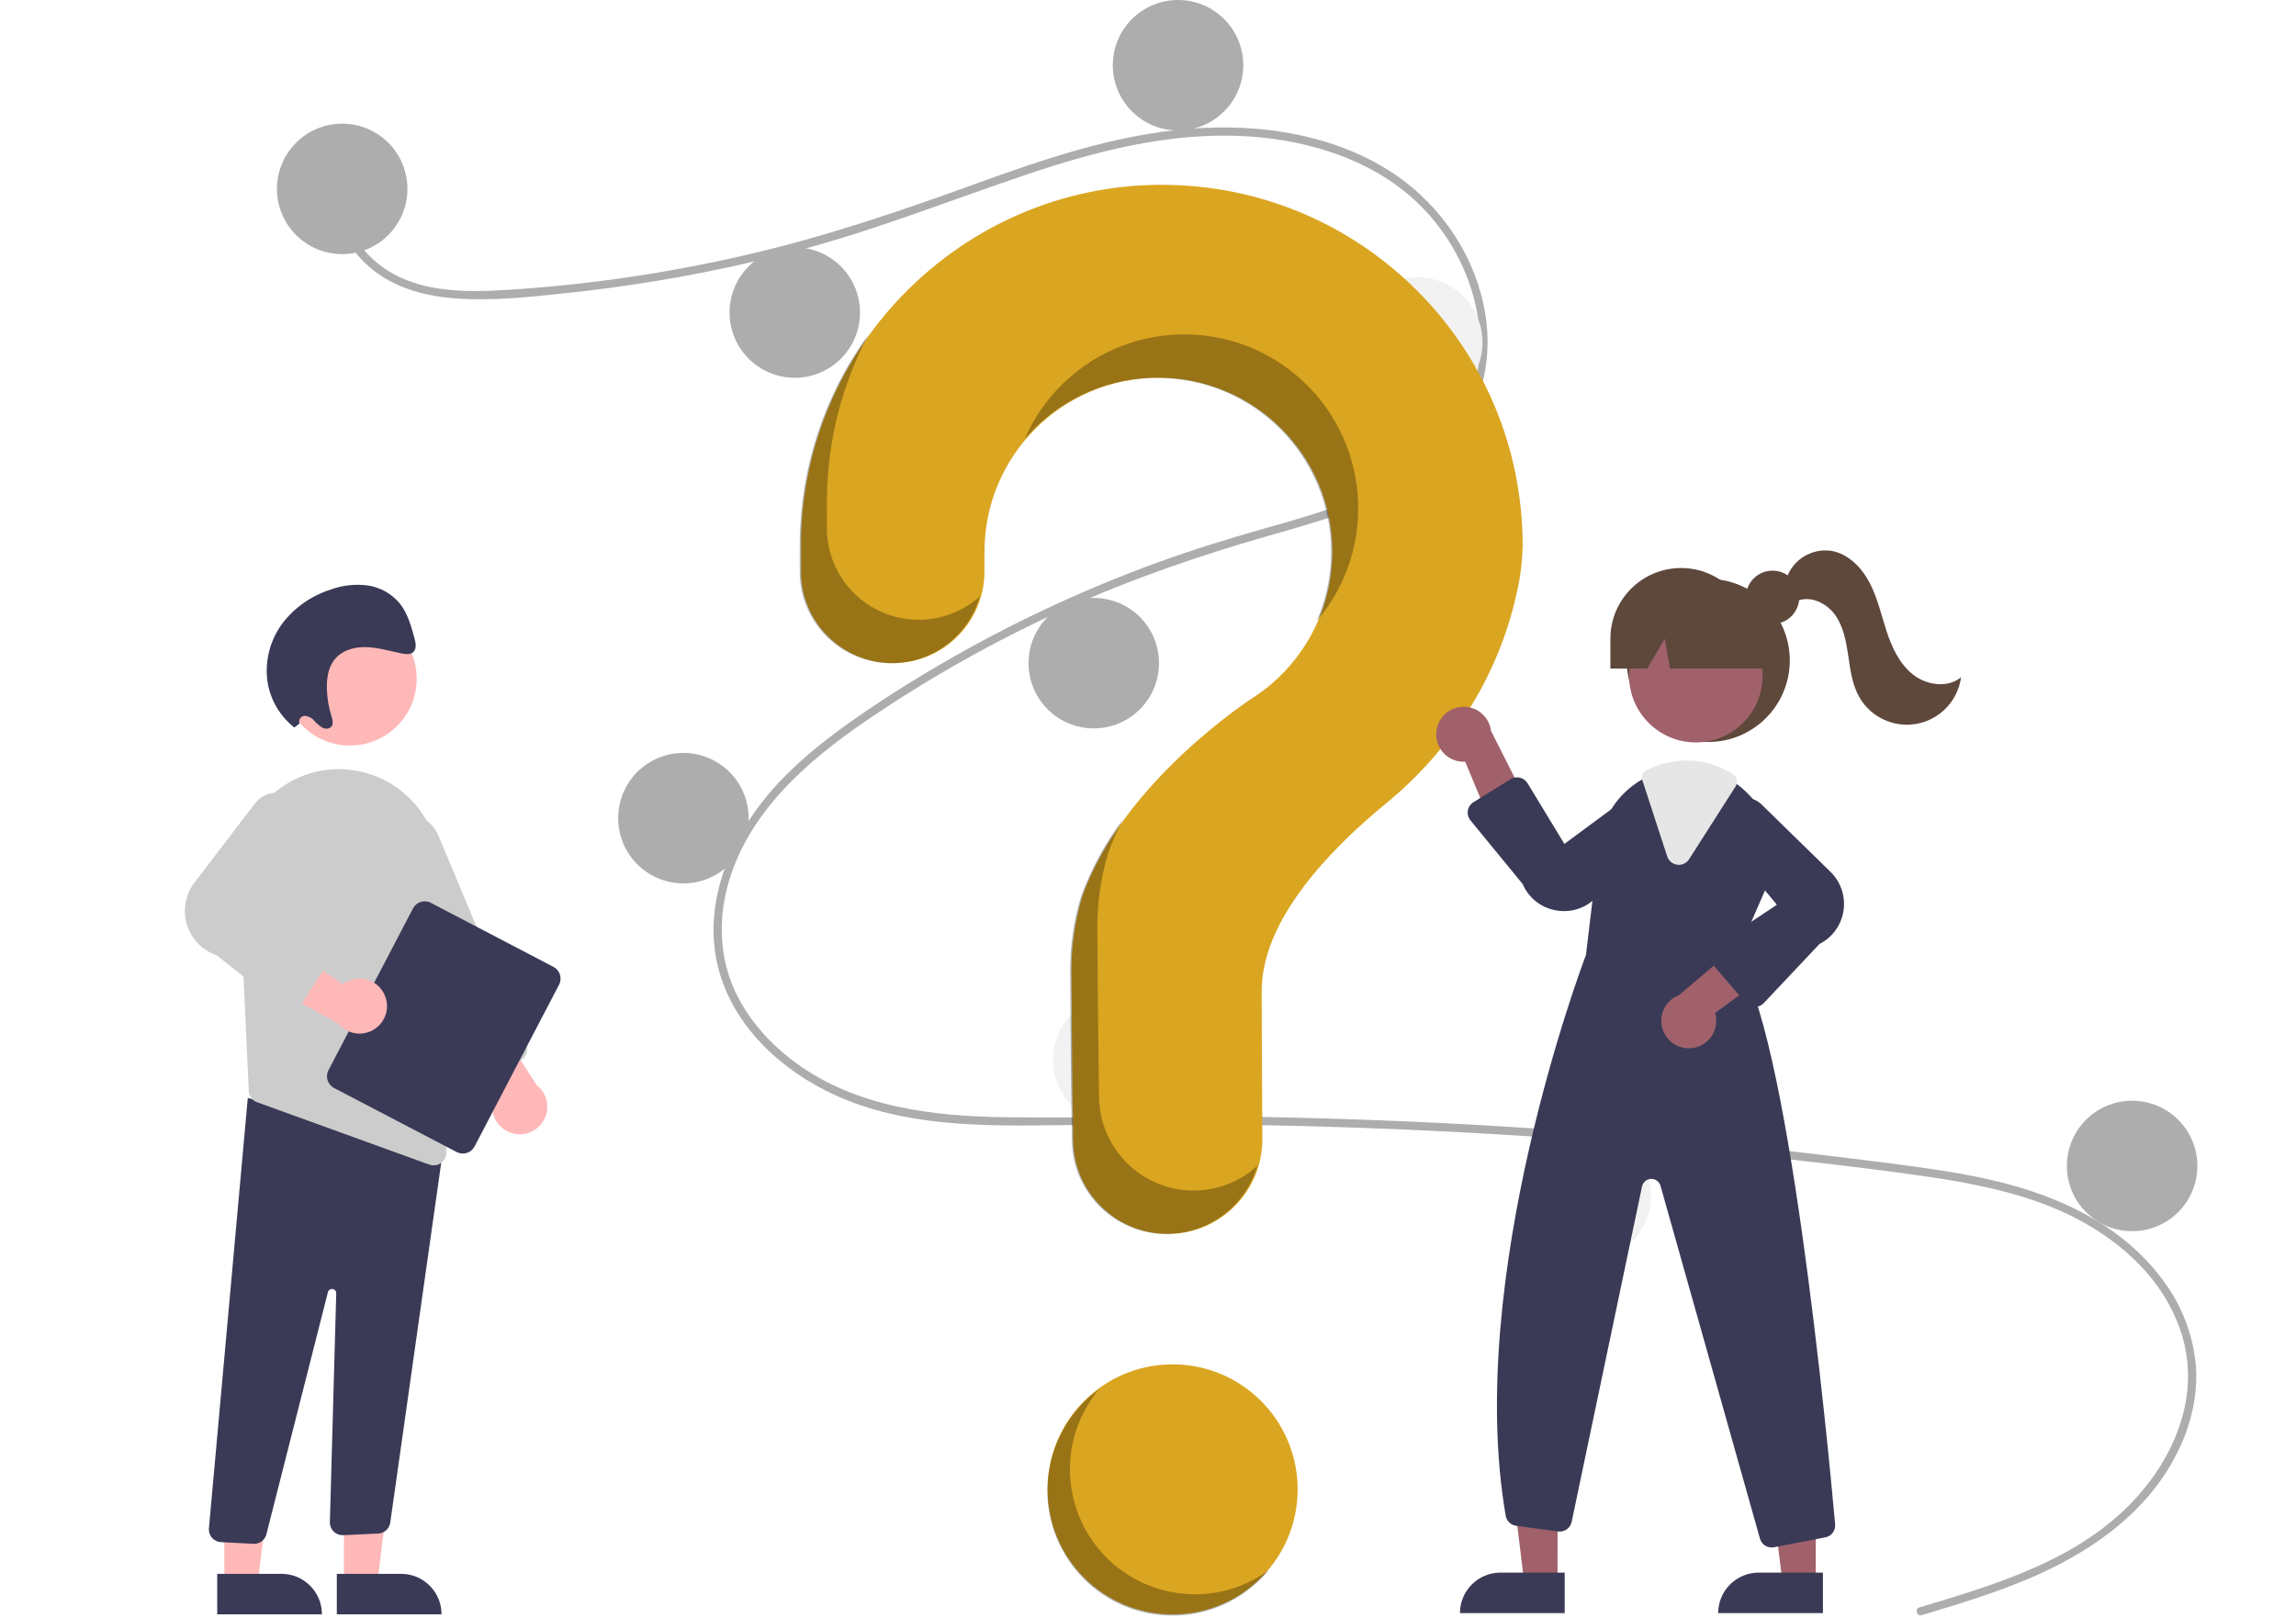
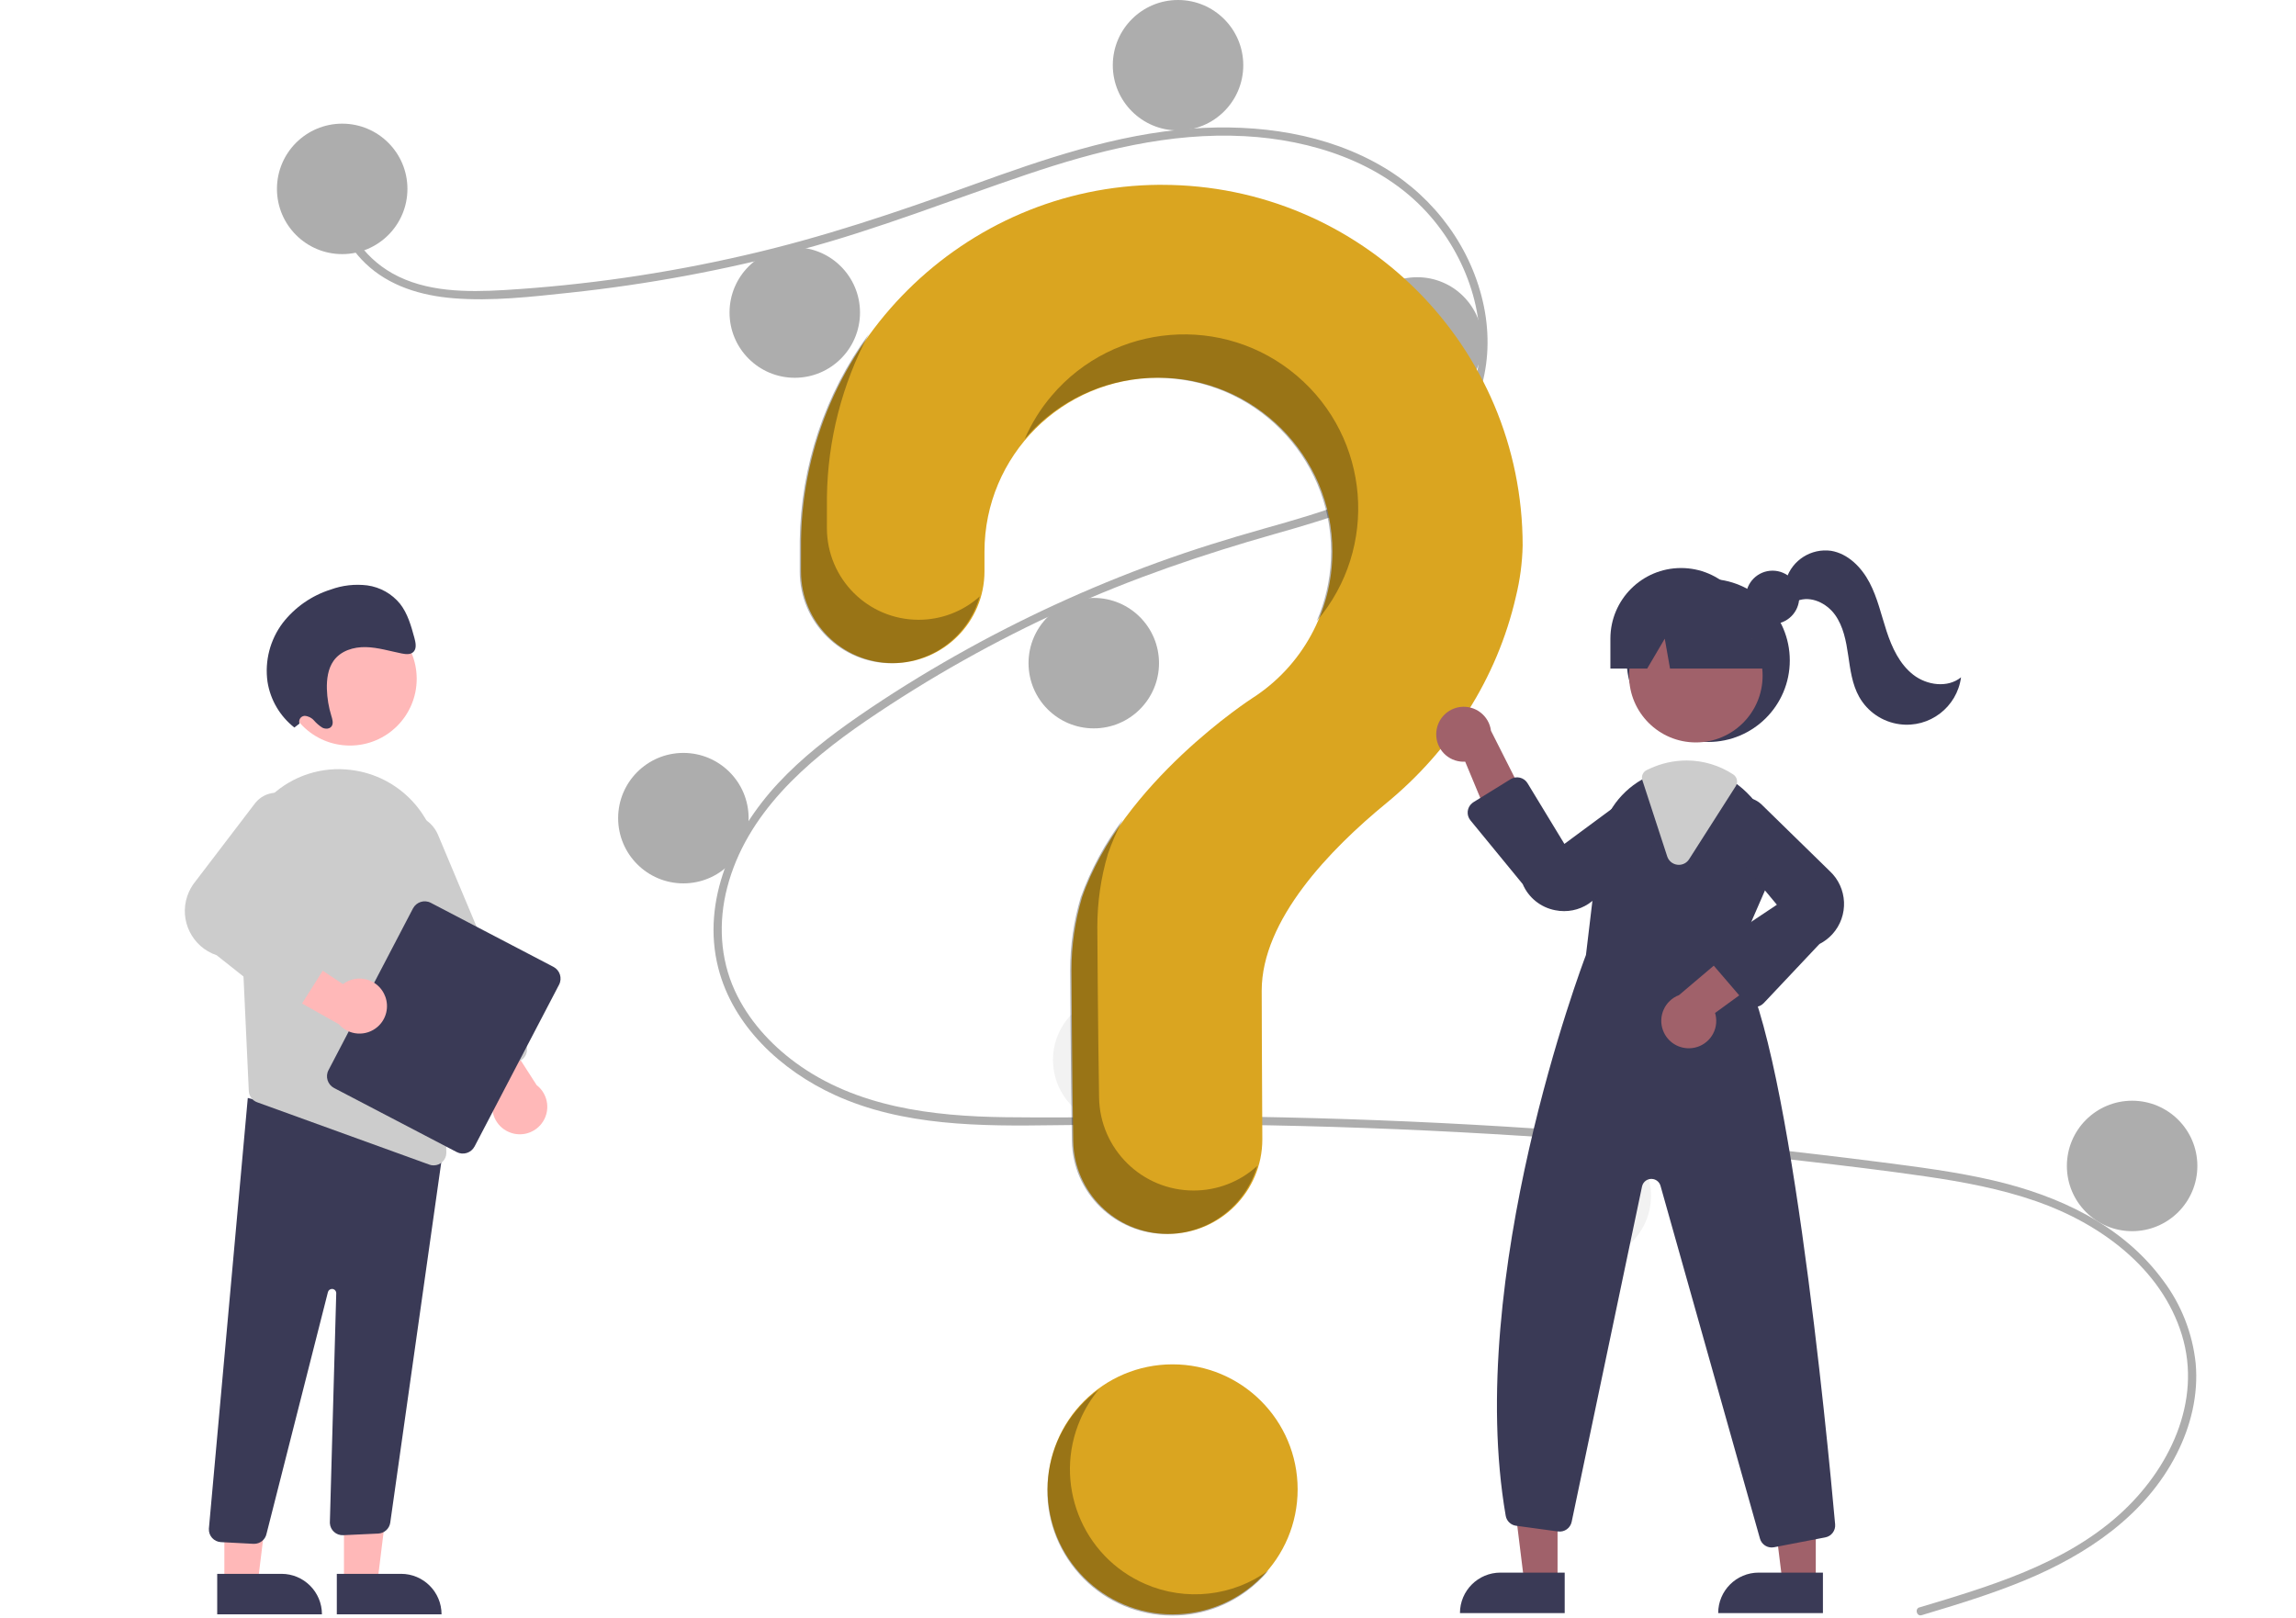
<svg xmlns="http://www.w3.org/2000/svg" id="Camada_1" version="1.1" viewBox="0 0 844.68 595.26">
  <defs>
    <style>
      .st0 {
        isolation: isolate;
        opacity: .3;
      }

      .st1 {
-         fill: #e6e6e6;
+         fill: #ccc;
      }

      .st2 {
-         fill: #ccc;
+         fill: #ffb8b8;
      }

      .st3 {
-         fill: #ffb8b8;
+         fill: #daa520;
      }

      .st4 {
-         fill: #5e473b;
+         fill: #f2f2f2;
      }

      .st5 {
-         fill: #daa520;
+         fill: #a0616a;
      }

      .st6 {
-         fill: #f2f2f2;
+         fill: #3a3a56;
      }

      .st7 {
-         fill: #a0616a;
-       }
- 
-       .st8 {
-         fill: #3a3a56;
-       }
- 
-       .st9 {
        fill: #adadad;
      }
    </style>
  </defs>
-   <circle class="st5" cx="431.39" cy="548" r="46" />
-   <path class="st9" d="M706.2,591.42c25.73-7.73,53.09-15.79,73.5-34.16,18.24-16.42,30.55-41.49,22.99-66.11-7.54-24.57-30.12-40.96-53.44-49.11-13.22-4.62-27.06-7.19-40.89-9.2-15.03-2.19-30.14-3.98-45.23-5.71-61.12-6.99-122.47-11.26-184.04-12.81-30.38-.77-60.76-.75-91.15-.31-27.14.39-55.72.38-80.9-11.15-19.58-8.97-37.35-25.29-42.8-46.73-6.3-24.75,5.32-49.96,21.98-67.89,8.78-9.45,19.05-17.4,29.64-24.72,11.49-7.93,23.38-15.31,35.52-22.19,23.92-13.55,48.93-25.08,74.77-34.47,12.75-4.63,25.68-8.63,38.73-12.32,11.02-3.11,22.07-6.23,32.72-10.48,20.58-8.2,40.16-22.1,45.39-44.88,4.96-21.59-3.4-45.03-18.07-61.07-16.96-18.56-42.54-26.69-67.06-28.01-27.53-1.48-54.42,5.41-80.3,14.16-27.6,9.33-54.6,20.05-82.78,27.6-27.94,7.48-56.43,12.78-85.2,15.84-14.08,1.5-28.59,3.19-42.76,2.04-11.87-.96-23.68-4.45-32.43-12.88-7.5-7.22-11.97-17.15-10.44-27.63.28-1.9,3.17-1.09,2.89.8-1.87,12.76,6.8,24.51,17.48,30.53,12.35,6.96,27.37,6.97,41.12,6.17,29.81-1.8,59.42-6.08,88.51-12.8,28.59-6.53,56.16-15.87,83.7-25.84,26.16-9.47,52.9-18.72,80.84-20.77,24.25-1.78,49.75,1.75,70.87,14.42,18.56,11.14,32.21,29.71,36.56,51.02,4.25,20.82-1.64,41.79-17.4,56.32-16.32,15.05-38.7,21.48-59.56,27.4-26.45,7.51-52.34,16.3-77.39,27.7-25.4,11.53-49.75,25.22-72.8,40.93-22.25,15.2-44.2,34.33-51.24,61.45-3.28,12.63-2.67,26.03,2.81,37.96,4.88,10.61,12.91,19.53,22.26,26.42,22.32,16.42,50.45,19.8,77.41,20.13,30.28.38,60.56-.65,90.86-.15,61.73,1.01,123.34,4.77,184.82,11.27,15.41,1.63,30.79,3.43,46.16,5.41,13.82,1.78,27.69,3.54,41.28,6.69,24.16,5.61,47.67,16.39,62.69,36.88,6.67,8.88,10.79,19.4,11.95,30.45,1.05,11.52-1.77,23.07-6.98,33.32-11.53,22.69-33.13,37.12-56.07,46.6-12.29,5.08-25.03,8.93-37.75,12.75-1.85.56-2.64-2.34-.8-2.89h0l.03.02Z" />
-   <circle class="st9" cx="125.89" cy="69.5" r="24" />
-   <circle class="st9" cx="292.39" cy="115" r="24" />
-   <circle class="st9" cx="433.39" cy="24" r="24" />
-   <circle class="st6" cx="521.39" cy="126" r="24" />
-   <circle class="st9" cx="402.39" cy="244" r="24" />
-   <circle class="st9" cx="251.4" cy="301.02" r="24" transform="translate(-113.67 444.31) rotate(-71.56)" />
-   <circle class="st6" cx="411.39" cy="390" r="24" />
-   <circle class="st6" cx="583.39" cy="440" r="24" />
-   <circle class="st9" cx="784.39" cy="429" r="24" />
-   <path class="st5" d="M426.47,68c-71.89.51-130.76,58.93-131.78,130.82,0,.66-.01,5.33-.01,11.43,0,18.64,15.11,33.74,33.74,33.75h0c18.65,0,33.77-15.13,33.76-33.78v-7.22c0-35.35,28.64-64.01,63.99-64.01s64.01,28.64,64.01,63.99c0,21.82-11.11,42.14-29.48,53.91h.01s-48.03,30.93-62.67,73.35h.01c-2.57,8.69-3.88,17.71-3.87,26.77,0,3.73.22,36.32.64,62.78.31,18.99,15.79,34.23,34.79,34.22h0c19.22,0,34.8-15.58,34.79-34.8v-.21c-.15-24.23-.23-52.44-.23-54.49,0-26.04,25.13-51.99,45.76-68.92,23.77-19.49,40.87-46.04,47.74-76,1.52-6.17,2.36-12.48,2.5-18.83,0-73.32-59.43-132.75-132.75-132.75h-.96,0Z" />
-   <circle class="st4" cx="628.45" cy="243" r="30" />
-   <polygon class="st7" points="573.01 582.13 560.75 582.13 554.92 534.84 573.02 534.84 573.01 582.13" />
-   <path class="st8" d="M552,578.63h23.64v14.89h-38.53c0-8.22,6.67-14.89,14.89-14.89Z" />
-   <polygon class="st7" points="668.01 582.13 655.75 582.13 649.92 534.84 668.02 534.84 668.01 582.13" />
-   <path class="st8" d="M647,578.63h23.64v14.89h-38.53c0-8.22,6.67-14.89,14.89-14.89Z" />
-   <circle class="st7" cx="623.89" cy="248.61" r="24.56" />
-   <path class="st8" d="M638.53,352.41l10.99-25.25c5.47-12.14,2.68-26.41-6.95-35.6-.97-.95-1.99-1.85-3.07-2.67-5.42-4.24-12.11-6.55-18.99-6.57-4.63.02-9.2,1.03-13.4,2.98-.36.16-.71.33-1.07.5-.69.33-1.37.69-2.03,1.06-8.73,5.01-14.56,13.88-15.7,23.88l-4.85,40.64c-1.22,3.19-44.74,118.39-29.52,206.34.33,1.93,1.88,3.42,3.82,3.67l15.43,2.1c2.34.32,4.52-1.22,5.01-3.53l25.89-123.41c.4-1.89,2.26-3.11,4.15-2.71,1.28.27,2.3,1.22,2.65,2.48l36.58,129.78c.54,1.94,2.3,3.28,4.31,3.28.29,0,.58-.03.87-.08l18.85-3.63c2.27-.42,3.84-2.51,3.63-4.81-2.77-30.89-17.49-185.62-36.6-208.45h0Z" />
-   <path class="st7" d="M528.44,269.05c-.64,5.52,3.31,10.51,8.82,11.15.59.07,1.18.09,1.77.05l13.73,32.99,10.39-15.39-14.63-28.97c-.7-5.54-5.77-9.46-11.31-8.75-4.63.59-8.26,4.28-8.77,8.92h0Z" />
-   <path class="st7" d="M622.53,385.63c5.51-.66,9.45-5.66,8.79-11.18-.07-.59-.19-1.17-.36-1.74l28.89-21.04-17.39-6.51-24.76,20.98c-5.22,1.98-7.85,7.81-5.88,13.03,1.65,4.37,6.09,7.04,10.72,6.45h0Z" />
-   <path class="st8" d="M575.44,335.24c-1.11,0-2.21-.11-3.3-.33-5.34-1.02-9.82-4.62-11.95-9.62l-19.23-23.45c-1.58-1.92-1.3-4.76.63-6.33.15-.13.32-.24.48-.35l13.68-8.47c2.11-1.31,4.89-.66,6.2,1.46,0,.01.01.02.02.03l13.56,22.33,25.96-19.19c4.76-2.49,10.63-.66,13.12,4.1,1.99,3.8,1.26,8.46-1.81,11.47l-25.91,23.64c-3.04,3.02-7.16,4.71-11.45,4.71h0Z" />
-   <path class="st8" d="M645.59,370.51h-.11c-1.28-.03-2.48-.6-3.31-1.57l-12.17-14.19c-1.62-1.89-1.4-4.73.49-6.34.14-.12.28-.23.43-.33l22.78-15.19-20.64-24.81c-2.76-4.6-1.27-10.58,3.34-13.34,3.68-2.21,8.38-1.74,11.55,1.15l25.08,24.51c6.74,6.16,7.21,16.61,1.06,23.35-1.35,1.47-2.95,2.69-4.73,3.59l-20.5,21.75c-.85.9-2.04,1.41-3.27,1.41h0Z" />
+   <circle class="st3" cx="431.39" cy="548" r="46" />
+   <path class="st7" d="M706.2,591.42c25.73-7.73,53.09-15.79,73.5-34.16,18.24-16.42,30.55-41.49,22.99-66.11-7.54-24.57-30.12-40.96-53.44-49.11-13.22-4.62-27.06-7.19-40.89-9.2-15.03-2.19-30.14-3.98-45.23-5.71-61.12-6.99-122.47-11.26-184.04-12.81-30.38-.77-60.76-.75-91.15-.31-27.14.39-55.72.38-80.9-11.15-19.58-8.97-37.35-25.29-42.8-46.73-6.3-24.75,5.32-49.96,21.98-67.89,8.78-9.45,19.05-17.4,29.64-24.72,11.49-7.93,23.38-15.31,35.52-22.19,23.92-13.55,48.93-25.08,74.77-34.47,12.75-4.63,25.68-8.63,38.73-12.32,11.02-3.11,22.07-6.23,32.72-10.48,20.58-8.2,40.16-22.1,45.39-44.88,4.96-21.59-3.4-45.03-18.07-61.07-16.96-18.56-42.54-26.69-67.06-28.01-27.53-1.48-54.42,5.41-80.3,14.16-27.6,9.33-54.6,20.05-82.78,27.6-27.94,7.48-56.43,12.78-85.2,15.84-14.08,1.5-28.59,3.19-42.76,2.04-11.87-.96-23.68-4.45-32.43-12.88-7.5-7.22-11.97-17.15-10.44-27.63.28-1.9,3.17-1.09,2.89.8-1.87,12.76,6.8,24.51,17.48,30.53,12.35,6.96,27.37,6.97,41.12,6.17,29.81-1.8,59.42-6.08,88.51-12.8,28.59-6.53,56.16-15.87,83.7-25.84,26.16-9.47,52.9-18.72,80.84-20.77,24.25-1.78,49.75,1.75,70.87,14.42,18.56,11.14,32.21,29.71,36.56,51.02,4.25,20.82-1.64,41.79-17.4,56.32-16.32,15.05-38.7,21.48-59.56,27.4-26.45,7.51-52.34,16.3-77.39,27.7-25.4,11.53-49.75,25.22-72.8,40.93-22.25,15.2-44.2,34.33-51.24,61.45-3.28,12.63-2.67,26.03,2.81,37.96,4.88,10.61,12.91,19.53,22.26,26.42,22.32,16.42,50.45,19.8,77.41,20.13,30.28.38,60.56-.65,90.86-.15,61.73,1.01,123.34,4.77,184.82,11.27,15.41,1.63,30.79,3.43,46.16,5.41,13.82,1.78,27.69,3.54,41.28,6.69,24.16,5.61,47.67,16.39,62.69,36.88,6.67,8.88,10.79,19.4,11.95,30.45,1.05,11.52-1.77,23.07-6.98,33.32-11.53,22.69-33.13,37.12-56.07,46.6-12.29,5.08-25.03,8.93-37.75,12.75-1.85.56-2.64-2.34-.8-2.89h0l.03.02h0Z" />
+   <circle class="st7" cx="125.89" cy="69.5" r="24" />
+   <circle class="st7" cx="292.39" cy="115" r="24" />
+   <circle class="st7" cx="433.39" cy="24" r="24" />
+   <circle class="st7" cx="521.39" cy="126" r="24" />
+   <circle class="st7" cx="402.39" cy="244" r="24" />
+   <circle class="st7" cx="251.41" cy="301.03" r="24" />
+   <circle class="st4" cx="411.39" cy="390" r="24" />
+   <circle class="st4" cx="583.39" cy="440" r="24" />
+   <circle class="st7" cx="784.39" cy="429" r="24" />
+   <path class="st3" d="M426.47,68c-71.89.51-130.76,58.93-131.78,130.82,0,.66-.01,5.33-.01,11.43,0,18.64,15.11,33.74,33.74,33.75h0c18.65,0,33.77-15.13,33.76-33.78v-7.22c0-35.35,28.64-64.01,63.99-64.01s64.01,28.64,64.01,63.99c0,21.82-11.11,42.14-29.48,53.91h.01s-48.03,30.93-62.67,73.35h.01c-2.57,8.69-3.88,17.71-3.87,26.77,0,3.73.22,36.32.64,62.78.31,18.99,15.79,34.23,34.79,34.22h0c19.22,0,34.8-15.58,34.79-34.8v-.21c-.15-24.23-.23-52.44-.23-54.49,0-26.04,25.13-51.99,45.76-68.92,23.77-19.49,40.87-46.04,47.74-76,1.52-6.17,2.36-12.48,2.5-18.83,0-73.32-59.43-132.75-132.75-132.75h-.96,0Z" />
+   <circle class="st6" cx="628.45" cy="243" r="30" />
+   <polygon class="st5" points="573.01 582.13 560.75 582.13 554.92 534.84 573.02 534.84 573.01 582.13" />
+   <path class="st6" d="M552,578.63h23.64v14.89h-38.53c0-8.22,6.67-14.89,14.89-14.89Z" />
+   <polygon class="st5" points="668.01 582.13 655.75 582.13 649.92 534.84 668.02 534.84 668.01 582.13" />
+   <path class="st6" d="M647,578.63h23.64v14.89h-38.53c0-8.22,6.67-14.89,14.89-14.89Z" />
+   <circle class="st5" cx="623.89" cy="248.61" r="24.56" />
+   <path class="st6" d="M638.53,352.41l10.99-25.25c5.47-12.14,2.68-26.41-6.95-35.6-.97-.95-1.99-1.85-3.07-2.67-5.42-4.24-12.11-6.55-18.99-6.57-4.63.02-9.2,1.03-13.4,2.98-.36.16-.71.33-1.07.5-.69.33-1.37.69-2.03,1.06-8.73,5.01-14.56,13.88-15.7,23.88l-4.85,40.64c-1.22,3.19-44.74,118.39-29.52,206.34.33,1.93,1.88,3.42,3.82,3.67l15.43,2.1c2.34.32,4.52-1.22,5.01-3.53l25.89-123.41c.4-1.89,2.26-3.11,4.15-2.71,1.28.27,2.3,1.22,2.65,2.48l36.58,129.78c.54,1.94,2.3,3.28,4.31,3.28.29,0,.58-.03.87-.08l18.85-3.63c2.27-.42,3.84-2.51,3.63-4.81-2.77-30.89-17.49-185.62-36.6-208.45h0Z" />
+   <path class="st5" d="M528.44,269.05c-.64,5.52,3.31,10.51,8.82,11.15.59.07,1.18.09,1.77.05l13.73,32.99,10.39-15.39-14.63-28.97c-.7-5.54-5.77-9.46-11.31-8.75-4.63.59-8.26,4.28-8.77,8.92h0Z" />
+   <path class="st5" d="M622.53,385.63c5.51-.66,9.45-5.66,8.79-11.18-.07-.59-.19-1.17-.36-1.74l28.89-21.04-17.39-6.51-24.76,20.98c-5.22,1.98-7.85,7.81-5.88,13.03,1.65,4.37,6.09,7.04,10.72,6.45h0Z" />
+   <path class="st6" d="M575.44,335.24c-1.11,0-2.21-.11-3.3-.33-5.34-1.02-9.82-4.62-11.95-9.62l-19.23-23.45c-1.58-1.92-1.3-4.76.63-6.33.15-.13.32-.24.48-.35l13.68-8.47c2.11-1.31,4.89-.66,6.2,1.46,0,.01.01.02.02.03l13.56,22.33,25.96-19.19c4.76-2.49,10.63-.66,13.12,4.1,1.99,3.8,1.26,8.46-1.81,11.47l-25.91,23.64c-3.04,3.02-7.16,4.71-11.45,4.71h0Z" />
+   <path class="st6" d="M645.59,370.51h-.11c-1.28-.03-2.48-.6-3.31-1.57l-12.17-14.19c-1.62-1.89-1.4-4.73.49-6.34.14-.12.28-.23.43-.33l22.78-15.19-20.64-24.81c-2.76-4.6-1.27-10.58,3.34-13.34,3.68-2.21,8.38-1.74,11.55,1.15l25.08,24.51c6.74,6.16,7.21,16.61,1.06,23.35-1.35,1.47-2.95,2.69-4.73,3.59l-20.5,21.75c-.85.9-2.04,1.41-3.27,1.41h0Z" />
  <path class="st1" d="M617.64,318.21c-.2,0-.39-.01-.58-.04-1.73-.21-3.18-1.41-3.71-3.07l-9.14-28.03c-.47-1.47.21-3.06,1.59-3.72l.3-.14c.27-.13.54-.25.81-.38,4.26-1.98,8.9-3.01,13.6-3.02,6.1.01,12.07,1.8,17.16,5.16,1.42.95,1.82,2.86.9,4.29l-17.15,26.87c-.82,1.3-2.24,2.08-3.78,2.08h0Z" />
-   <circle class="st4" cx="652.1" cy="219.79" r="9.82" />
-   <path class="st4" d="M618.45,209h0c-14.36,0-26,11.64-26,26v11h13.53l6.47-11,1.94,11h41.06l-11-11c0-14.36-11.64-26-26-26Z" />
-   <path class="st4" d="M657.15,213.06c2.24-7.01,9.19-11.39,16.48-10.4,6.26,1.05,11.2,6.07,14.15,11.69s4.31,11.9,6.29,17.93,4.79,12.08,9.79,15.98,12.68,4.96,17.59.95c-1.48,11.01-11.6,18.74-22.62,17.26-6.26-.84-11.77-4.57-14.86-10.08-2.59-4.61-3.26-10.02-4.03-15.25s-1.77-10.65-4.86-14.94-8.89-7.09-13.8-5.14l-4.13-8h0Z" />
+   <circle class="st6" cx="652.1" cy="219.79" r="9.82" />
+   <path class="st6" d="M618.45,209h0c-14.36,0-26,11.64-26,26v11h13.53l6.47-11,1.94,11h41.06l-11-11c0-14.36-11.64-26-26-26Z" />
+   <path class="st6" d="M657.15,213.06c2.24-7.01,9.19-11.39,16.48-10.4,6.26,1.05,11.2,6.07,14.15,11.69s4.31,11.9,6.29,17.93,4.79,12.08,9.79,15.98,12.68,4.96,17.59.95c-1.48,11.01-11.6,18.74-22.62,17.26-6.26-.84-11.77-4.57-14.86-10.08-2.59-4.61-3.26-10.02-4.03-15.25s-1.77-10.65-4.86-14.94-8.89-7.09-13.8-5.14l-4.13-8h0Z" />
  <path class="st0" d="M337.95,228.04h0c-18.64,0-33.74-15.11-33.74-33.75,0-6.1,0-10.77.01-11.43.28-20.91,5.55-41.44,15.36-59.91-16.12,22.06-24.98,48.59-25.36,75.91,0,.66-.01,5.33-.01,11.43,0,18.64,15.11,33.74,33.74,33.75h0c15.11,0,28.38-10.05,32.49-24.59-6.18,5.54-14.19,8.6-22.49,8.59h0Z" />
  <path class="st0" d="M428.75,139.11c35.31,1.69,62.56,31.68,60.88,66.98-.37,7.73-2.14,15.33-5.22,22.43,22.91-26.91,19.67-67.3-7.24-90.22-26.91-22.91-67.3-19.67-90.22,7.24-4.1,4.81-7.46,10.2-9.97,15.99,12.84-15.1,31.97-23.39,51.77-22.43h0Z" />
  <path class="st0" d="M439.13,438.04h0c-19,0-34.48-15.23-34.79-34.22-.42-26.46-.64-59.05-.64-62.78,0-9.06,1.3-18.08,3.87-26.77h-.01c1.52-4.36,3.36-8.61,5.49-12.7-6.56,8.74-11.78,18.42-15.49,28.7h.01c-2.57,8.69-3.88,17.71-3.87,26.77,0,3.73.22,36.32.64,62.78.31,18.99,15.79,34.23,34.79,34.22h0c15.46,0,29.07-10.21,33.4-25.05-6.4,5.83-14.74,9.06-23.4,9.05Z" />
-   <polygon class="st3" points="126.54 582.58 138.8 582.58 144.63 535.3 126.54 535.3 126.54 582.58" />
-   <path class="st8" d="M162.44,593.97h-38.53v-14.89h23.64c8.22,0,14.89,6.66,14.89,14.89h0Z" />
-   <polygon class="st3" points="82.54 582.58 94.8 582.58 100.63 535.3 82.54 535.3 82.54 582.58" />
-   <path class="st8" d="M118.44,593.97h-38.53v-14.89h23.64c8.22,0,14.89,6.66,14.89,14.89h0Z" />
-   <path class="st8" d="M93.25,568.04l-11.98-.63c-2.58-.14-4.56-2.33-4.42-4.91v-.05l14.31-158.47,65.91,17.79,6.35-1.73-19.86,140.28c-.35,2.17-2.16,3.81-4.36,3.94l-12.91.6c-2.58.14-4.78-1.83-4.93-4.41v-.39l2.34-84.2c.02-.86-.65-1.58-1.51-1.6-.75-.02-1.42.5-1.57,1.24l-22.56,88.81c-.44,2.17-2.35,3.73-4.57,3.73h-.25,0Z" />
-   <circle class="st3" cx="128.74" cy="249.76" r="24.56" />
-   <path class="st2" d="M87.85,321.92l2.7,58.27.98,21.2c.08,1.89,1.3,3.54,3.07,4.18l63.34,22.94c.51.19,1.05.29,1.6.28,2.56.01,4.65-2.06,4.67-4.62v-.17l-2.6-104.77c-.35-17.73-13.26-32.71-30.74-35.68-.61-.09-1.24-.19-1.86-.27-10.64-1.32-21.32,2.14-29.17,9.44-8.13,7.47-12.52,18.17-11.99,29.2h0Z" />
-   <path class="st3" d="M188.19,416.88c-5.31-1.65-8.28-7.29-6.63-12.59.29-.93.71-1.82,1.26-2.63l-21.48-28.56,18.53-1.15,17.55,27.3c4.42,3.42,5.23,9.77,1.81,14.18-2.6,3.36-7.01,4.74-11.06,3.45h.02Z" />
-   <path class="st2" d="M173.09,396.48c-1.15-.47-2.06-1.37-2.54-2.52l-32.36-77.09c-2.67-6.34.31-13.65,6.66-16.32,6.34-2.67,13.65.31,16.32,6.66v.02l32.36,77.1c1,2.38-.12,5.12-2.5,6.12l-14.37,6.03c-1.14.48-2.43.49-3.58.02h0v-.02Z" />
-   <path class="st8" d="M120.85,393.76l31.08-59.51c1.25-2.38,4.19-3.31,6.57-2.06l45.11,23.56c2.38,1.25,3.31,4.19,2.06,6.57l-31.08,59.51c-1.25,2.38-4.19,3.31-6.57,2.06l-45.11-23.56c-2.38-1.25-3.31-4.19-2.06-6.57Z" />
-   <path class="st3" d="M141.69,366.57c-1.96-5.2-7.76-7.83-12.96-5.87-.92.34-1.78.82-2.55,1.41l-29.78-19.75-.05,18.57,28.29,15.91c3.67,4.21,10.06,4.64,14.27.97,3.2-2.79,4.31-7.28,2.79-11.24h0Z" />
-   <path class="st2" d="M104.04,370.75l-24.34-19.28c-8.99-3.02-13.82-12.75-10.81-21.73.66-1.97,1.67-3.8,2.98-5.4l22.1-28.96c3.53-4.32,9.89-4.95,14.21-1.42,3.45,2.83,4.64,7.59,2.92,11.7l-17.48,28.6,25.69,12.19c2.33,1.11,3.33,3.89,2.22,6.23-.08.17-.17.34-.27.49l-10.37,16.41c-.71,1.12-1.86,1.89-3.17,2.11-.03,0-.05,0-.08.01-1.28.19-2.59-.15-3.61-.96h.01Z" />
-   <path class="st8" d="M110.18,266.21c-.38-1.12.21-2.33,1.33-2.71.17-.06.35-.09.53-.11,1.34.07,2.6.69,3.48,1.71.89,1.02,1.92,1.91,3.07,2.64,1.19.6,2.8.51,3.48-.63.64-1.07.2-2.51-.18-3.75-.98-3.17-1.53-6.45-1.63-9.77-.11-3.7.41-7.56,2.46-10.45,2.64-3.72,7.37-5.14,11.85-5.04s8.88,1.48,13.31,2.36c1.53.3,3.33.46,4.35-.73,1.09-1.26.69-3.3.23-5-1.2-4.42-2.48-8.98-5.27-12.55-3.02-3.71-7.33-6.13-12.06-6.79-4.55-.56-9.16-.04-13.46,1.53-7.01,2.21-13.18,6.51-17.68,12.32-4.64,6.18-6.65,13.95-5.58,21.6,1.04,6.67,4.58,12.69,9.89,16.85l1.91-1.48h-.03Z" />
+   <polygon class="st2" points="126.54 582.58 138.8 582.58 144.63 535.3 126.54 535.3 126.54 582.58" />
+   <path class="st6" d="M162.44,593.97h-38.53v-14.89h23.64c8.22,0,14.89,6.66,14.89,14.89h0Z" />
+   <polygon class="st2" points="82.54 582.58 94.8 582.58 100.63 535.3 82.54 535.3 82.54 582.58" />
+   <path class="st6" d="M118.44,593.97h-38.53v-14.89h23.64c8.22,0,14.89,6.66,14.89,14.89h0Z" />
+   <path class="st6" d="M93.25,568.04l-11.98-.63c-2.58-.14-4.56-2.33-4.42-4.91v-.05l14.31-158.47,65.91,17.79,6.35-1.73-19.86,140.28c-.35,2.17-2.16,3.81-4.36,3.94l-12.91.6c-2.58.14-4.78-1.83-4.93-4.41v-.39l2.34-84.2c.02-.86-.65-1.58-1.51-1.6-.75-.02-1.42.5-1.57,1.24l-22.56,88.81c-.44,2.17-2.35,3.73-4.57,3.73h-.25,0Z" />
+   <circle class="st2" cx="128.74" cy="249.76" r="24.56" />
+   <path class="st1" d="M87.85,321.92l2.7,58.27.98,21.2c.08,1.89,1.3,3.54,3.07,4.18l63.34,22.94c.51.19,1.05.29,1.6.28,2.56.01,4.65-2.06,4.67-4.62v-.17l-2.6-104.77c-.35-17.73-13.26-32.71-30.74-35.68-.61-.09-1.24-.19-1.86-.27-10.64-1.32-21.32,2.14-29.17,9.44-8.13,7.47-12.52,18.17-11.99,29.2h0Z" />
+   <path class="st2" d="M188.19,416.88c-5.31-1.65-8.28-7.29-6.63-12.59.29-.93.71-1.82,1.26-2.63l-21.48-28.56,18.53-1.15,17.55,27.3c4.42,3.42,5.23,9.77,1.81,14.18-2.6,3.36-7.01,4.74-11.06,3.45h.02Z" />
+   <path class="st1" d="M173.09,396.48c-1.15-.47-2.06-1.37-2.54-2.52l-32.36-77.09c-2.67-6.34.31-13.65,6.66-16.32,6.34-2.67,13.65.31,16.32,6.66v.02l32.36,77.1c1,2.38-.12,5.12-2.5,6.12l-14.37,6.03c-1.14.48-2.43.49-3.58.02h0v-.02h0Z" />
+   <path class="st6" d="M120.85,393.76l31.08-59.51c1.25-2.38,4.19-3.31,6.57-2.06l45.11,23.56c2.38,1.25,3.31,4.19,2.06,6.57l-31.08,59.51c-1.25,2.38-4.19,3.31-6.57,2.06l-45.11-23.56c-2.38-1.25-3.31-4.19-2.06-6.57Z" />
+   <path class="st2" d="M141.69,366.57c-1.96-5.2-7.76-7.83-12.96-5.87-.92.34-1.78.82-2.55,1.41l-29.78-19.75-.05,18.57,28.29,15.91c3.67,4.21,10.06,4.64,14.27.97,3.2-2.79,4.31-7.28,2.79-11.24h0Z" />
+   <path class="st1" d="M104.04,370.75l-24.34-19.28c-8.99-3.02-13.82-12.75-10.81-21.73.66-1.97,1.67-3.8,2.98-5.4l22.1-28.96c3.53-4.32,9.89-4.95,14.21-1.42,3.45,2.83,4.64,7.59,2.92,11.7l-17.48,28.6,25.69,12.19c2.33,1.11,3.33,3.89,2.22,6.23-.08.17-.17.34-.27.49l-10.37,16.41c-.71,1.12-1.86,1.89-3.17,2.11-.03,0-.05,0-.08.01-1.28.19-2.59-.15-3.61-.96h.01Z" />
+   <path class="st6" d="M110.18,266.21c-.38-1.12.21-2.33,1.33-2.71.17-.06.35-.09.53-.11,1.34.07,2.6.69,3.48,1.71.89,1.02,1.92,1.91,3.07,2.64,1.19.6,2.8.51,3.48-.63.64-1.07.2-2.51-.18-3.75-.98-3.17-1.53-6.45-1.63-9.77-.11-3.7.41-7.56,2.46-10.45,2.64-3.72,7.37-5.14,11.85-5.04s8.88,1.48,13.31,2.36c1.53.3,3.33.46,4.35-.73,1.09-1.26.69-3.3.23-5-1.2-4.42-2.48-8.98-5.27-12.55-3.02-3.71-7.33-6.13-12.06-6.79-4.55-.56-9.16-.04-13.46,1.53-7.01,2.21-13.18,6.51-17.68,12.32-4.64,6.18-6.65,13.95-5.58,21.6,1.04,6.67,4.58,12.69,9.89,16.85l1.91-1.48h-.03Z" />
  <path class="st0" d="M421.26,582.78c-23.29-10.14-33.95-37.24-23.8-60.53,1.72-3.95,3.99-7.64,6.73-10.96-20.52,14.98-25.01,43.76-10.03,64.27,14.98,20.52,43.76,25.01,64.27,10.03,3.09-2.26,5.88-4.89,8.32-7.83-13.19,9.64-30.52,11.56-45.5,5.02h0Z" />
</svg>
